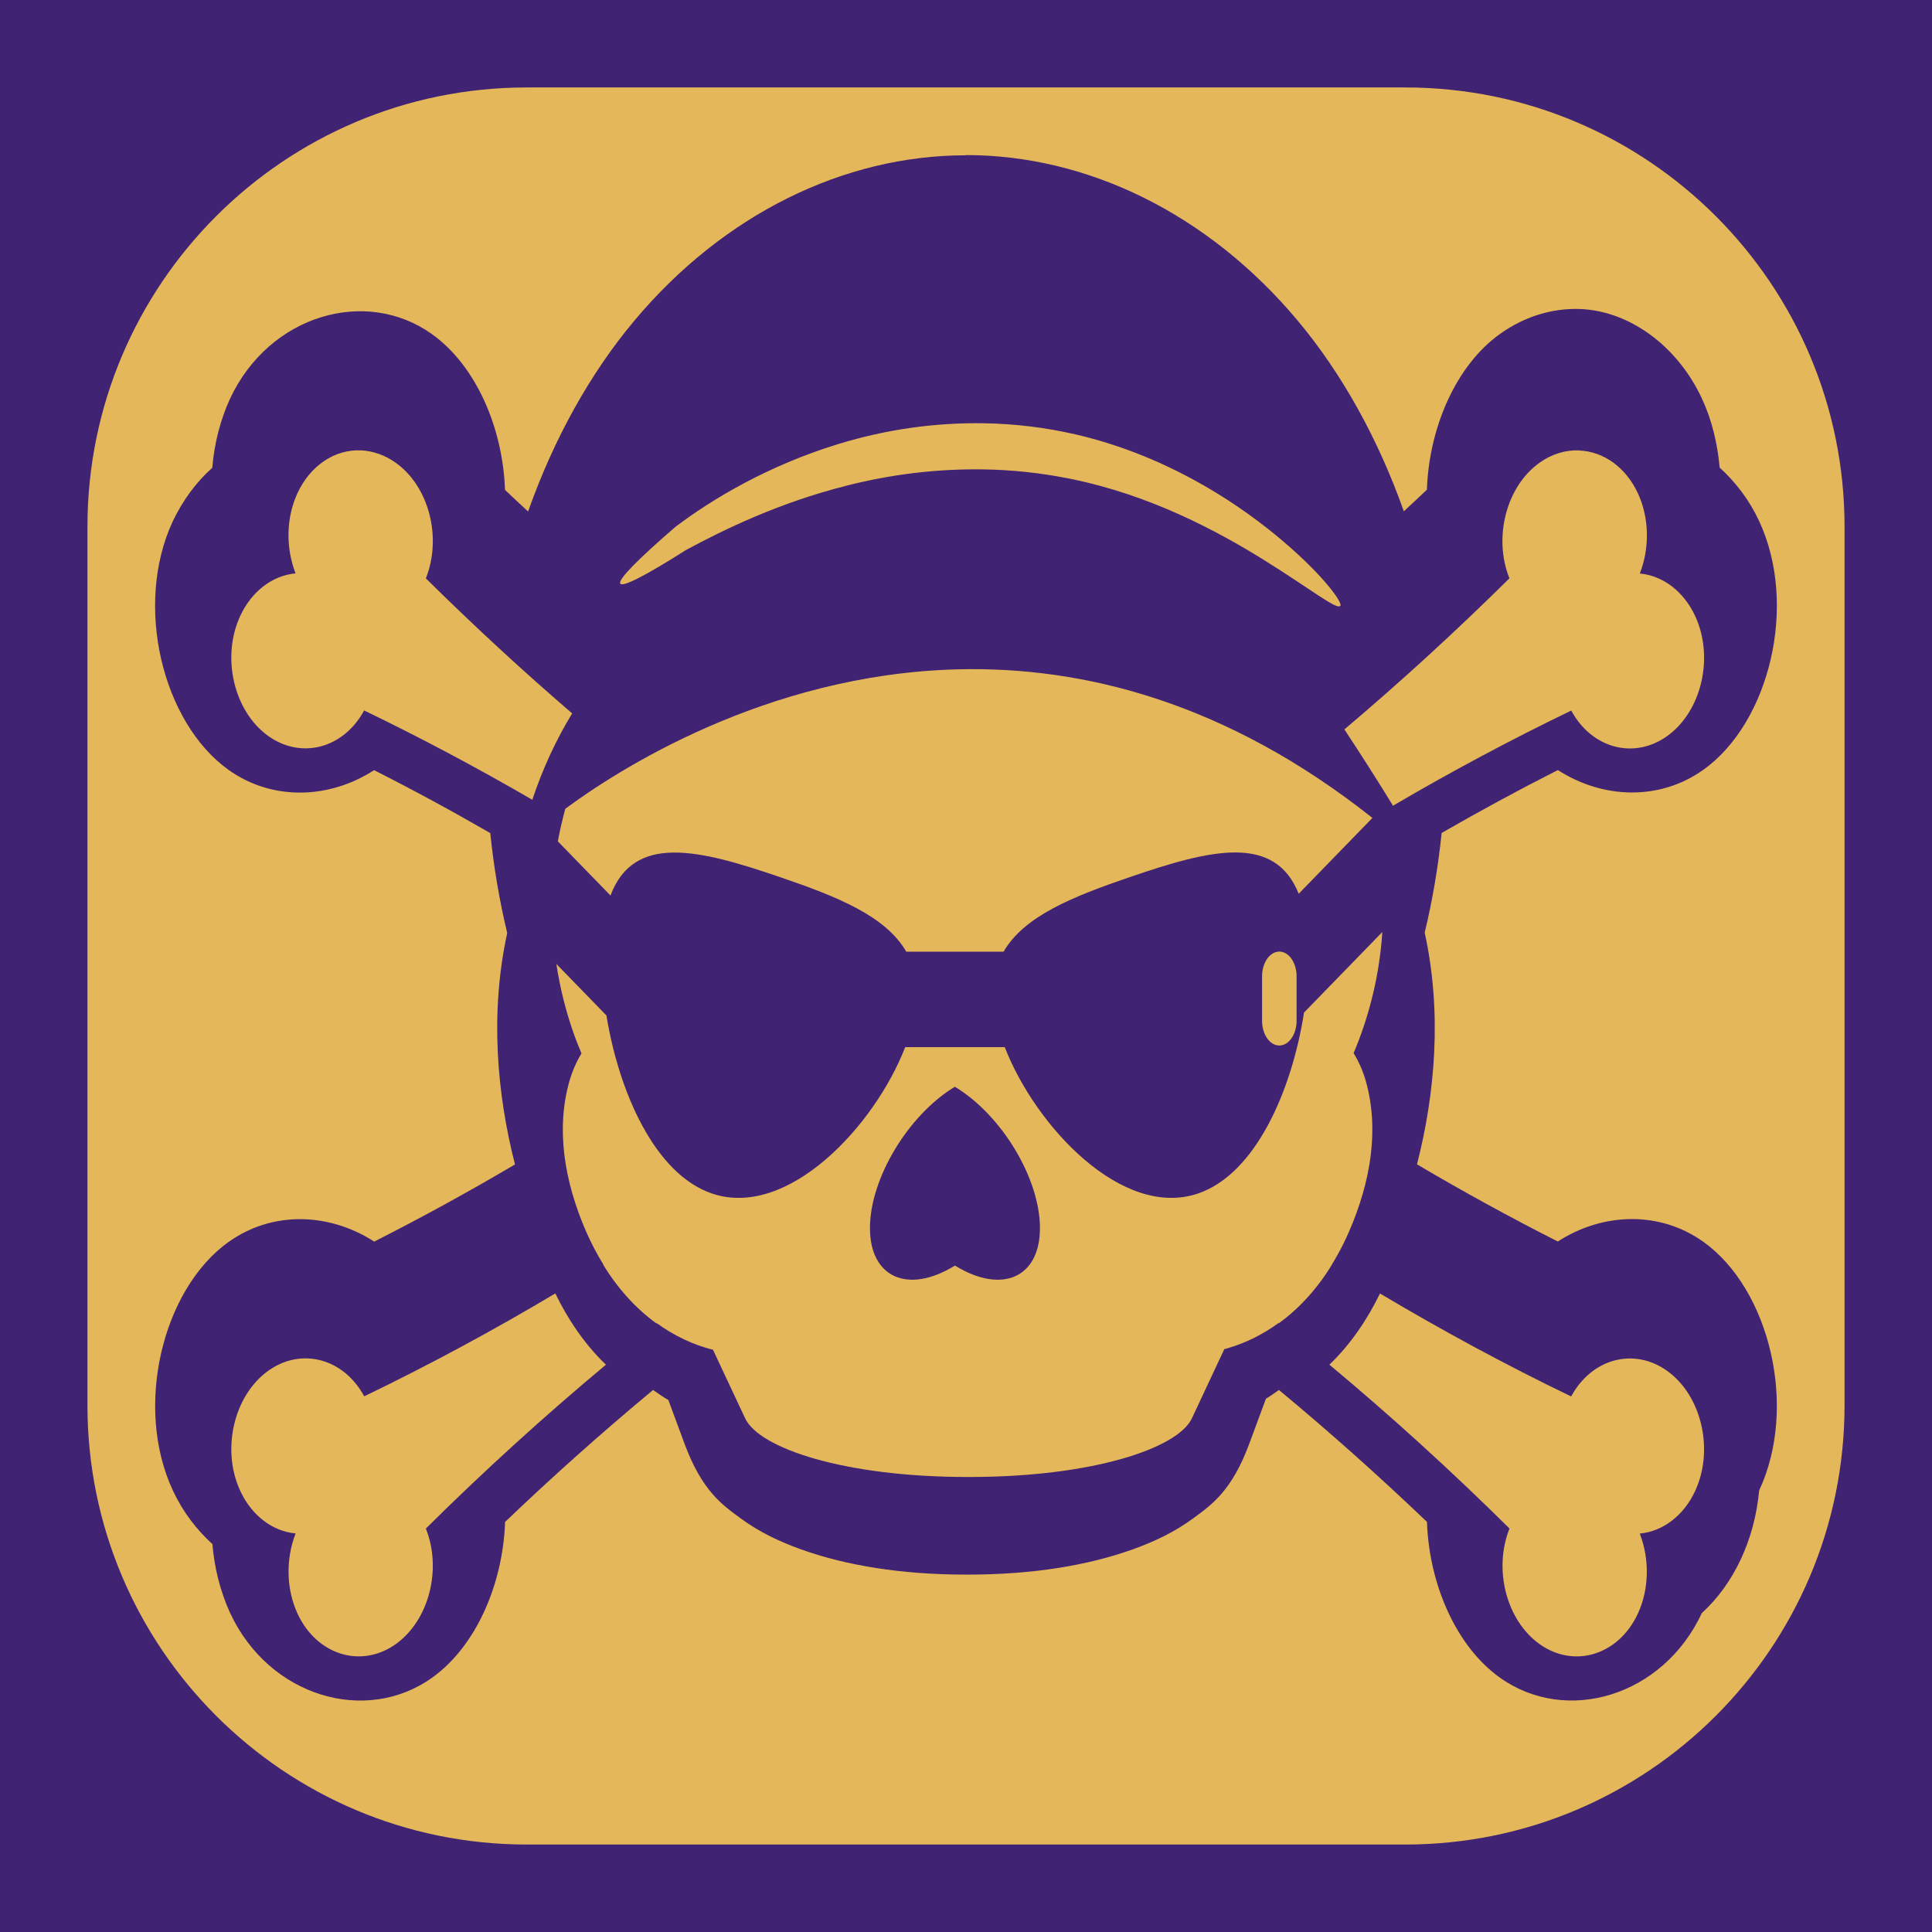
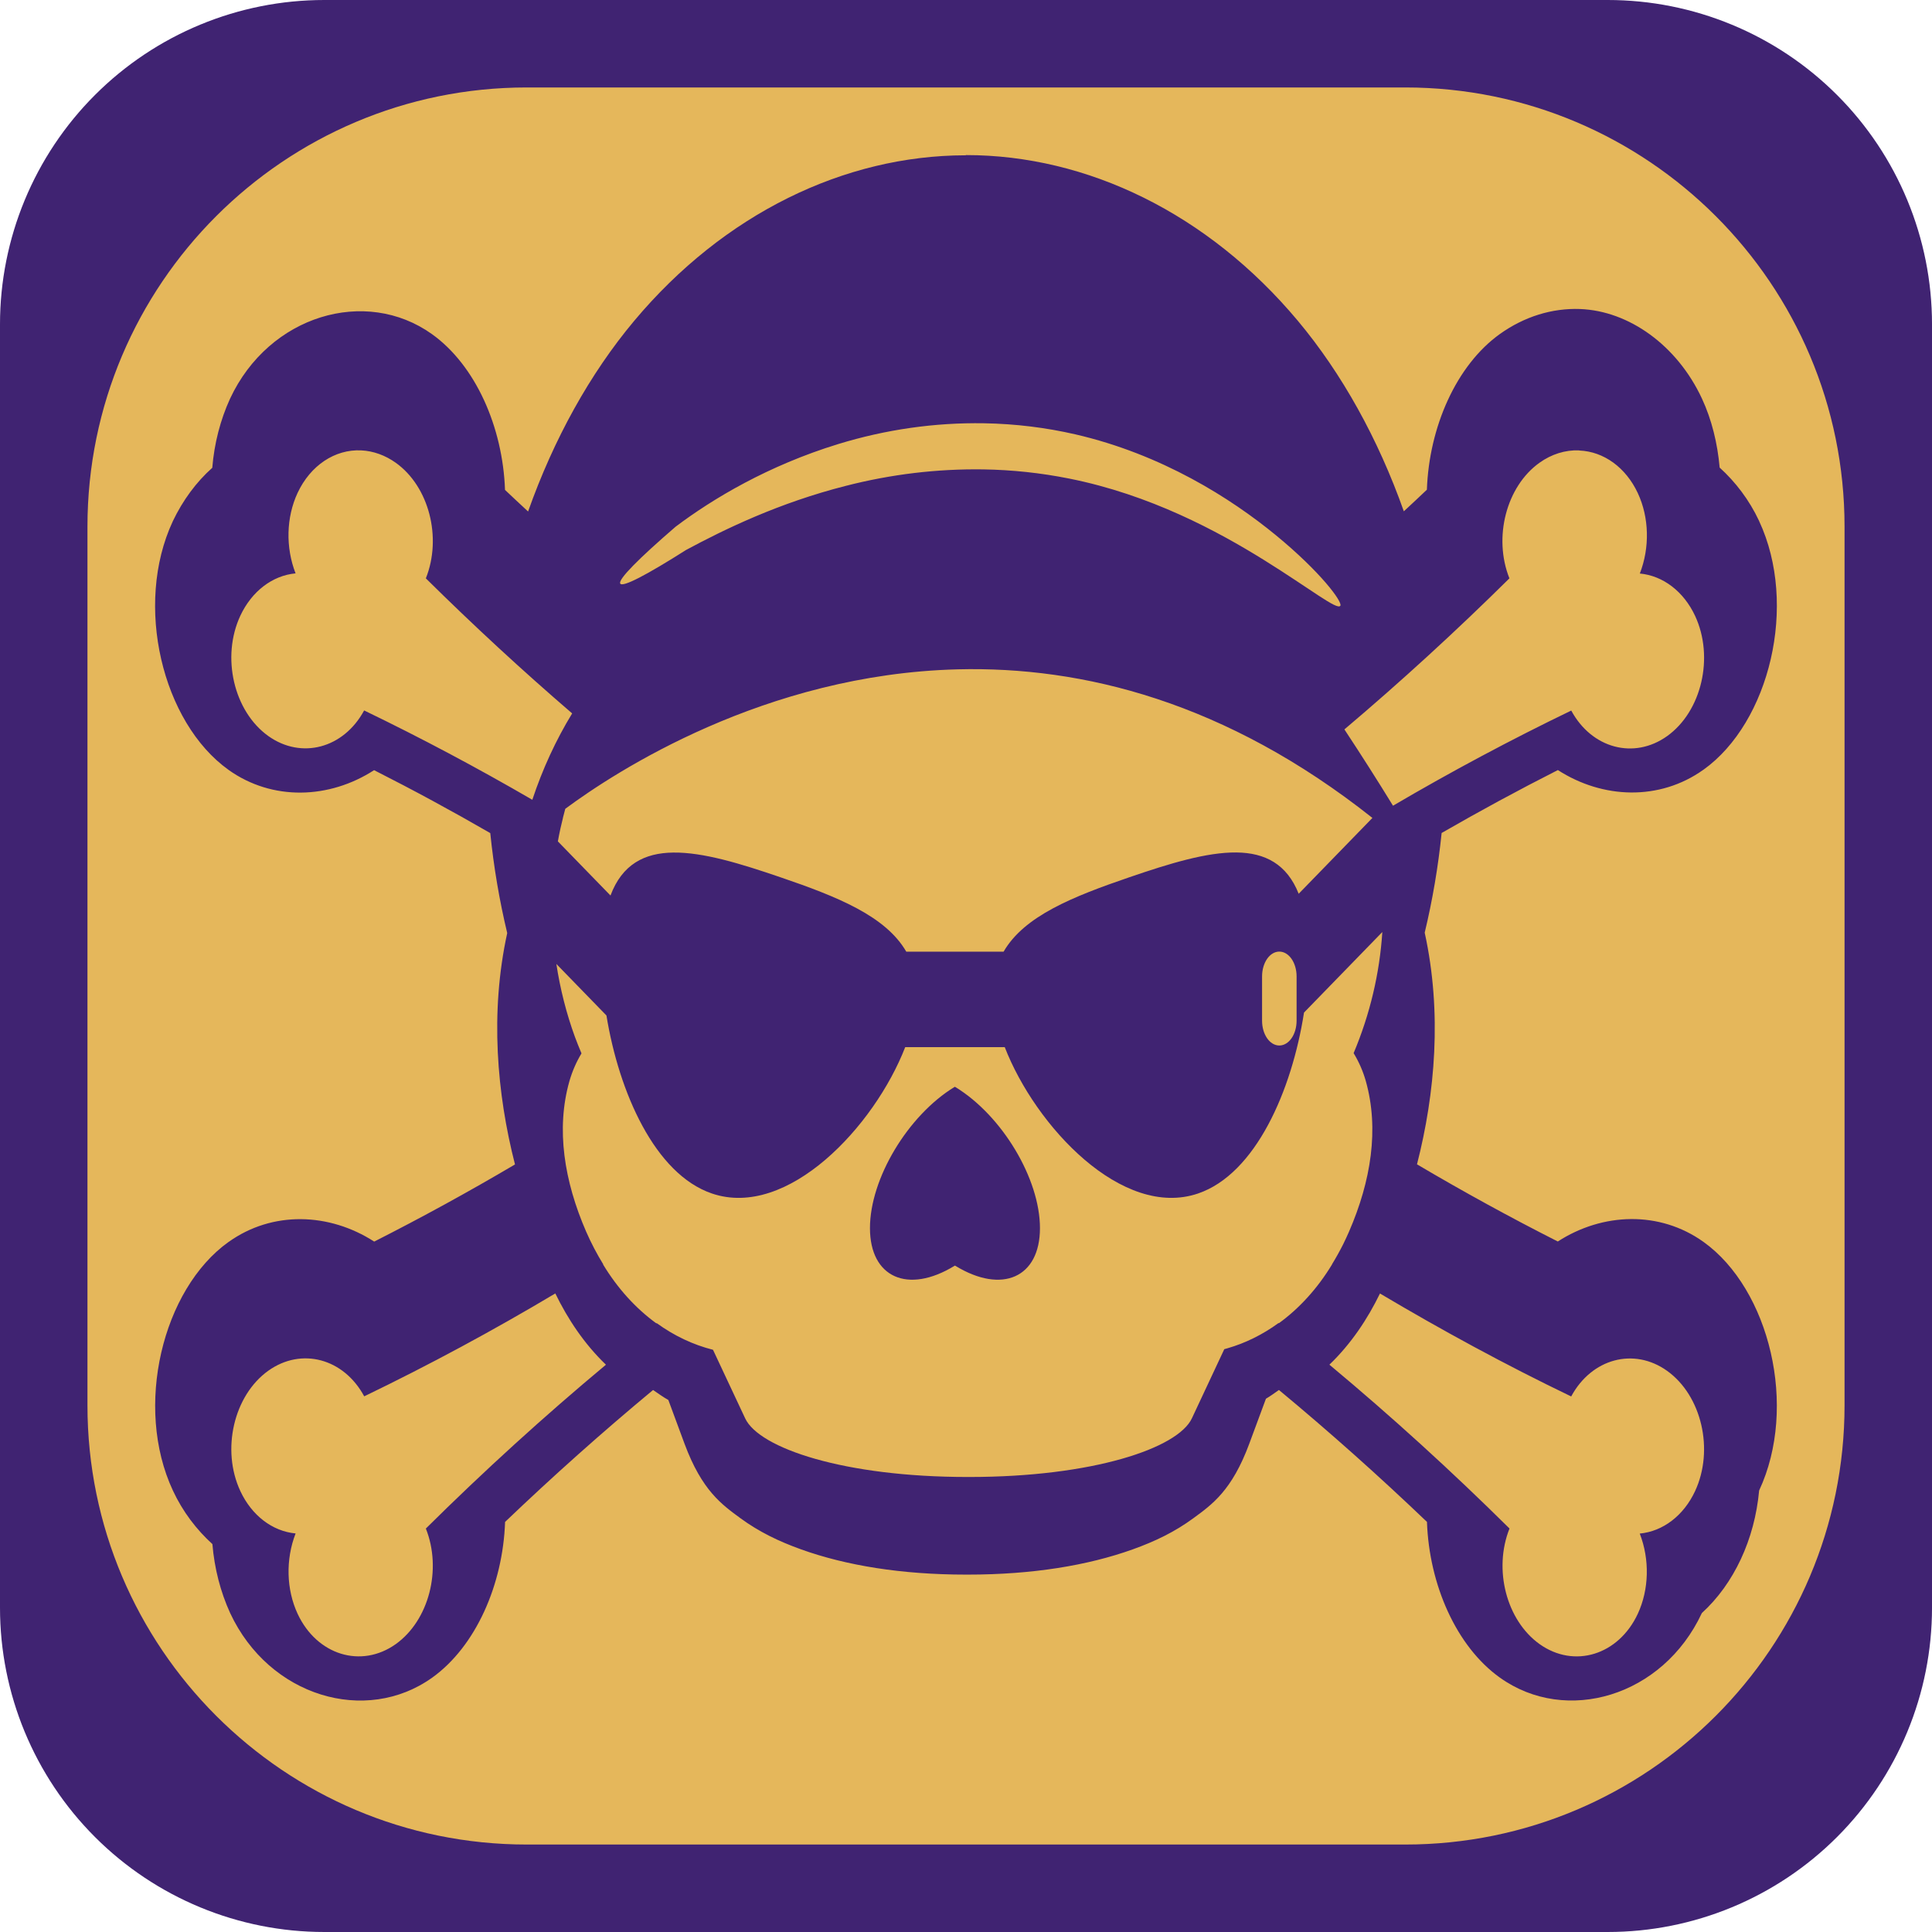
- <svg xmlns="http://www.w3.org/2000/svg" xml:space="preserve" width="64" height="64" style="fill-rule: evenodd; clip-rule: evenodd; stroke-linejoin: round; stroke-miterlimit: 2">
-   <path d="M0 0h112.12v94H0z" style="fill: #402372" transform="scale(.57082 .68085)" />
-   <path d="M112.12 22.656v45.313c0 12.504-12.56 22.656-28.03 22.656H28.03C12.56 90.625 0 80.473 0 67.969V22.656C0 10.152 12.56 0 28.03 0h56.06c15.47 0 28.03 10.152 28.03 22.656ZM56.065 3.488l-.018.009-.038.002c-7.704.01-15.396 3.01-21.128 8.545-2.81 2.711-5.125 6.083-6.764 9.827-.492-.372-.985-.736-1.473-1.114-.14-3.229-1.869-6.421-4.662-8.035-4.227-2.441-10.396-.979-12.884 3.332a9.086 9.086 0 0 0-1.133 3.563 9.084 9.084 0 0 0-2.518 2.755l-.002.005c-2.489 4.309-.669 10.38 3.557 12.819l.006.005c2.794 1.605 6.419 1.506 9.282.011a165.962 165.962 0 0 1 7.414 3.246c.22 1.745.581 3.47 1.081 5.156-1.112 4.113-.659 8.287.496 11.934a174.47 174.47 0 0 1-8.984 3.979c-2.866-1.495-6.495-1.596-9.289.018h-.003c-4.225 2.437-6.045 8.512-3.554 12.82l.002.004c.63 1.093 1.508 2.017 2.52 2.76a9.112 9.112 0 0 0 1.134 3.56c2.49 4.309 8.656 5.771 12.883 3.332l.005-.002c2.789-1.614 4.516-4.807 4.654-8.034a174.233 174.233 0 0 1 9.443-6.804c.324.178.637.363.975.516l1.031 2.253c1.113 2.422 2.38 3.138 3.568 3.844 1.191.705 2.448 1.195 3.88 1.61 2.86.828 6.393 1.299 10.515 1.299h.115c4.124 0 7.652-.471 10.514-1.299 1.43-.414 2.693-.905 3.879-1.61 1.19-.706 2.458-1.421 3.567-3.844l1.063-2.319c.286-.133.556-.298.83-.451a172.81 172.81 0 0 1 9.445 6.804c.139 3.23 1.864 6.42 4.652 8.032l.007.003c4.224 2.439 10.395.978 12.882-3.333a9.113 9.113 0 0 0 3.655-6.322l.002-.002c2.488-4.31.667-10.383-3.559-12.823-2.794-1.611-6.424-1.513-9.29-.017a172.057 172.057 0 0 1-8.985-3.98c1.157-3.652 1.608-7.83.492-11.949a32.224 32.224 0 0 0 1.08-5.141 172.28 172.28 0 0 1 7.417-3.245c2.866 1.493 6.489 1.595 9.281-.014l.007-.002c4.226-2.441 6.047-8.51 3.557-12.821l-.002-.008c-.631-1.089-1.508-2.014-2.519-2.755-.138-1.248-.502-2.47-1.132-3.562l-.002-.004c-1.583-2.744-4.658-4.519-7.779-4.614a9.674 9.674 0 0 0-5.105 1.286c-2.792 1.615-4.522 4.803-4.664 8.034-.487.381-.981.741-1.471 1.114-1.639-3.743-3.956-7.114-6.763-9.826-5.742-5.546-13.452-8.547-21.17-8.547Zm27.242 33.558a139.675 139.675 0 0 0-3.101-3.936 175.157 175.157 0 0 0 10.529-7.791c-1.043-2.111-.197-4.74 1.917-5.961a4.778 4.778 0 0 1 2.53-.64l.012.008c1.563.049 2.973.878 3.735 2.198.725 1.257.773 2.805.128 4.146 1.483.112 2.798.926 3.525 2.181 1.229 2.13.423 4.932-1.787 6.207-2.112 1.217-4.807.635-6.114-1.32a175.217 175.217 0 0 0-11.374 4.908Zm-53.124 1.167c.05-.18.103-.36.159-.54l-.003-.002c.048-.156.098-.311.151-.466 3.212-1.924 12.729-6.939 25.028-7.193 7.976-.165 17.118 1.671 26.466 7.658l.002.011-4.697 3.906c-.754-1.534-2.148-2.113-3.968-2.13-1.906-.017-4.273.568-6.823 1.275-3.641 1.006-6.728 2.006-8.039 3.842h-6.21c-1.31-1.836-4.396-2.836-8.04-3.841-2.547-.704-4.913-1.29-6.823-1.271-1.852.016-3.27.615-4.011 2.215l-3.358-2.792c.05-.225.106-.448.166-.672Zm.746-5.928a19.96 19.96 0 0 0-2.542 4.455 174.765 174.765 0 0 0-10.732-4.608c-1.307 1.955-4.003 2.537-6.116 1.319-2.208-1.277-3.012-4.079-1.782-6.208.727-1.255 2.042-2.069 3.523-2.181-.645-1.342-.598-2.889.127-4.148.819-1.417 2.381-2.261 4.064-2.195.772.03 1.53.251 2.205.64 2.114 1.221 2.959 3.85 1.917 5.96a174.27 174.27 0 0 0 9.336 6.966Zm25.23 39.383c-7.862-.001-13.295-1.479-14.19-3.023l-2.053-3.538a11.711 11.711 0 0 1-3.594-1.375l-.02.013a11.575 11.575 0 0 1-3.4-3.038l.012-.006a13.07 13.07 0 0 1-1.093-1.688c-1.398-2.599-1.935-5.29-1.068-7.76.185-.515.445-.997.772-1.433a17.761 17.761 0 0 1-.421-.854 16.593 16.593 0 0 1-1.183-3.759l3.196 2.658c.798 3.964 3.092 8.177 6.725 9.18 4.83 1.333 10.375-3.457 12.339-7.548h6.351c1.964 4.091 7.509 8.88 12.339 7.548 3.677-1.014 5.987-5.323 6.757-9.33l4.998-4.155c-.173 2.143-.792 4.253-1.832 6.247.341.453.603.941.777 1.438.864 2.473.33 5.164-1.069 7.766-.119.22-.245.441-.38.661-.216.347-.453.691-.71 1.03l.005.003a11.556 11.556 0 0 1-3.393 3.033l-.018-.012a11.647 11.647 0 0 1-3.255 1.302c-.069.017-.138.032-.207.047l-.003.001-2.068 3.568c-.896 1.545-6.331 3.023-14.195 3.024h-.119Zm-.806-20.127-.031.013c-2.978 1.472-5.391 4.73-5.39 7.277 0 2.546 2.413 3.418 5.39 1.949l.035-.015.032.015c2.977 1.469 5.39.598 5.39-1.948 0-2.545-2.412-5.803-5.39-7.272l-.031-.012-.005-.007Zm1.855-34.221c2.02.028 3.968.226 5.826.571 5.534 1.033 9.935 3.304 12.792 5.198 2.885 1.914 4.266 3.449 4.122 3.641-.192.252-1.89-.856-4.871-2.356-2.956-1.483-7.264-3.37-12.441-4.203a37.31 37.31 0 0 0-5.463-.472c-2.95-.035-5.895.25-8.784.85-4.245.871-7.71 2.226-10.189 3.305-2.52 1.292-4.072 1.95-4.205 1.731-.133-.218 1.177-1.285 3.534-2.929 2.377-1.447 5.905-3.153 10.368-4.261a36.69 36.69 0 0 1 9.311-1.075ZM29.854 62.201c.788 1.312 1.845 2.602 3.231 3.676a173.33 173.33 0 0 0-11.492 8.45c1.04 2.11.196 4.736-1.915 5.958-2.209 1.273-5.037.57-6.267-1.559-.724-1.258-.772-2.805-.129-4.146-1.482-.112-2.799-.927-3.525-2.183l-.001-.002c-1.229-2.13-.424-4.932 1.784-6.208 2.115-1.22 4.814-.637 6.12 1.321a172.769 172.769 0 0 0 12.194-5.307Zm49.395 3.674c1.383-1.072 2.439-2.361 3.226-3.671 3.94 1.89 7.987 3.671 12.202 5.31 1.306-1.958 4.005-2.542 6.118-1.322 2.209 1.275 3.015 4.078 1.785 6.209-.726 1.257-2.044 2.072-3.528 2.185.643 1.338.596 2.884-.126 4.14-1.23 2.13-4.06 2.834-6.27 1.559-2.112-1.223-2.956-3.849-1.915-5.96a174.046 174.046 0 0 0-11.492-8.45ZM76.053 44.57c.61 0 1.102.571 1.102 1.28v2.283c0 .71-.492 1.28-1.102 1.28-.611 0-1.101-.57-1.101-1.28v-2.282c0-.709.49-1.281 1.101-1.281Z" style="fill: #e5b75b" transform="matrix(.51914 0 0 .64227 2.897 2.897)" />
+ <svg xmlns="http://www.w3.org/2000/svg" version="1.1" width="180" height="180">
+   <svg xml:space="preserve" style="fill-rule:evenodd;clip-rule:evenodd;stroke-linejoin:round;stroke-miterlimit:2" viewBox="0 0 180 180">
+     <path d="M0 15.777C0 11.593 1.983 7.58 5.512 4.621 9.041 1.662 13.827 0 18.818 0h74.484c4.991 0 9.777 1.662 13.306 4.621 3.529 2.959 5.512 6.972 5.512 11.156v62.446c0 4.184-1.983 8.197-5.512 11.156C103.079 92.338 98.293 94 93.302 94H18.818c-4.991 0-9.777-1.662-13.306-4.621C1.983 86.42 0 82.407 0 78.223V15.777Z" style="fill:#402372" transform="scale(1.60543 1.91489)" />
+     <path d="M112.12 22.656v45.313c0 12.504-12.56 22.656-28.03 22.656H28.03C12.56 90.625 0 80.473 0 67.969V22.656C0 10.152 12.56 0 28.03 0h56.06c15.47 0 28.03 10.152 28.03 22.656ZM56.065 3.488l-.018.009-.038.002c-7.704.01-15.396 3.01-21.128 8.545-2.81 2.711-5.125 6.083-6.764 9.827-.492-.372-.985-.736-1.473-1.114-.14-3.229-1.869-6.421-4.662-8.035-4.227-2.441-10.396-.979-12.884 3.332a9.086 9.086 0 0 0-1.133 3.563 9.084 9.084 0 0 0-2.518 2.755l-.002.005c-2.489 4.309-.669 10.38 3.557 12.819l.006.005c2.794 1.605 6.419 1.506 9.282.011a166.98 166.98 0 0 1 7.414 3.246c.22 1.745.581 3.47 1.081 5.156-1.112 4.113-.659 8.287.496 11.934a175.339 175.339 0 0 1-8.984 3.979c-2.866-1.495-6.495-1.596-9.289.018h-.003c-4.225 2.437-6.045 8.512-3.554 12.82l.002.004c.63 1.093 1.508 2.017 2.52 2.76a9.112 9.112 0 0 0 1.134 3.56c2.49 4.309 8.656 5.771 12.883 3.332l.005-.002c2.789-1.614 4.516-4.807 4.654-8.034a173.69 173.69 0 0 1 9.443-6.804c.324.178.637.363.975.516l1.031 2.253c1.113 2.422 2.38 3.138 3.568 3.844 1.191.705 2.448 1.195 3.88 1.61 2.86.828 6.393 1.299 10.515 1.299h.115c4.124 0 7.652-.471 10.514-1.299 1.43-.414 2.693-.905 3.879-1.61 1.19-.706 2.458-1.421 3.567-3.844l1.063-2.319c.286-.133.556-.298.83-.451a172.81 172.81 0 0 1 9.445 6.804c.139 3.23 1.864 6.42 4.652 8.032l.007.003c4.224 2.439 10.395.978 12.882-3.333a9.12 9.12 0 0 0 3.655-6.322l.002-.002c2.488-4.31.667-10.383-3.559-12.823-2.794-1.611-6.424-1.513-9.29-.017a172.057 172.057 0 0 1-8.985-3.98c1.157-3.652 1.608-7.83.492-11.949a32.2 32.2 0 0 0 1.08-5.141c2.447-1.14 4.92-2.222 7.417-3.245 2.866 1.493 6.489 1.595 9.281-.014l.007-.002c4.226-2.441 6.047-8.51 3.557-12.821l-.002-.008c-.631-1.089-1.508-2.014-2.519-2.755-.138-1.248-.502-2.47-1.132-3.562l-.002-.004c-1.583-2.744-4.658-4.519-7.779-4.614a9.681 9.681 0 0 0-5.105 1.286c-2.792 1.615-4.522 4.803-4.664 8.034-.487.381-.981.741-1.471 1.114-1.639-3.743-3.956-7.114-6.763-9.826-5.742-5.546-13.452-8.547-21.17-8.547Zm27.242 33.558a139.93 139.93 0 0 0-3.101-3.936 175.157 175.157 0 0 0 10.529-7.791c-1.043-2.111-.197-4.74 1.917-5.961a4.773 4.773 0 0 1 2.53-.64l.012.008c1.563.049 2.973.878 3.735 2.198.725 1.257.773 2.805.128 4.146 1.483.112 2.798.926 3.525 2.181 1.229 2.13.423 4.932-1.787 6.207-2.112 1.217-4.807.635-6.114-1.32a174.668 174.668 0 0 0-11.374 4.908Zm-53.124 1.167c.05-.18.103-.36.159-.54l-.003-.002c.048-.156.098-.311.151-.466 3.212-1.924 12.729-6.939 25.028-7.193 7.976-.165 17.118 1.671 26.466 7.658l.002.011-4.697 3.906c-.754-1.534-2.148-2.113-3.968-2.13-1.906-.017-4.273.568-6.823 1.275-3.641 1.006-6.728 2.006-8.039 3.842h-6.21c-1.31-1.836-4.396-2.836-8.04-3.841-2.547-.704-4.913-1.29-6.823-1.271-1.852.016-3.27.615-4.011 2.215l-3.358-2.792c.05-.225.106-.448.166-.672Zm.746-5.928a19.96 19.96 0 0 0-2.542 4.455 174.765 174.765 0 0 0-10.732-4.608c-1.307 1.955-4.003 2.537-6.116 1.319-2.208-1.277-3.012-4.079-1.782-6.208.727-1.255 2.042-2.069 3.523-2.181-.645-1.342-.598-2.889.127-4.148.819-1.417 2.381-2.261 4.064-2.195.772.03 1.53.251 2.205.64 2.114 1.221 2.959 3.85 1.917 5.96a174.407 174.407 0 0 0 9.336 6.966Zm25.23 39.383c-7.862-.001-13.295-1.479-14.19-3.023l-2.053-3.538a11.716 11.716 0 0 1-3.594-1.375l-.02.013a11.571 11.571 0 0 1-3.4-3.038l.012-.006a13.048 13.048 0 0 1-1.093-1.688c-1.398-2.599-1.935-5.29-1.068-7.76.185-.515.445-.997.772-1.433a18.263 18.263 0 0 1-.421-.854 16.64 16.64 0 0 1-1.183-3.759l3.196 2.658c.798 3.964 3.092 8.177 6.725 9.18 4.83 1.333 10.375-3.457 12.339-7.548h6.351c1.964 4.091 7.509 8.88 12.339 7.548 3.677-1.014 5.987-5.323 6.757-9.33l4.998-4.155c-.173 2.143-.792 4.253-1.832 6.247.341.453.603.941.777 1.438.864 2.473.33 5.164-1.069 7.766-.119.22-.245.441-.38.661-.216.347-.453.691-.71 1.03l.005.003a11.555 11.555 0 0 1-3.393 3.033l-.018-.012a11.623 11.623 0 0 1-3.255 1.302c-.069.017-.138.032-.207.047l-.003.001-2.068 3.568c-.896 1.545-6.331 3.023-14.195 3.024h-.119Zm-.806-20.127-.031.013c-2.978 1.472-5.391 4.73-5.39 7.277 0 2.546 2.413 3.418 5.39 1.949l.035-.015.032.015c2.977 1.469 5.39.598 5.39-1.948 0-2.545-2.412-5.803-5.39-7.272l-.031-.012-.005-.007Zm1.855-34.221c2.02.028 3.968.226 5.826.571 5.534 1.033 9.935 3.304 12.792 5.198 2.885 1.914 4.266 3.449 4.122 3.641-.192.252-1.89-.856-4.871-2.356-2.956-1.483-7.264-3.37-12.441-4.203a37.31 37.31 0 0 0-5.463-.472c-2.95-.035-5.895.25-8.784.85-4.245.871-7.71 2.226-10.189 3.305-2.52 1.292-4.072 1.95-4.205 1.731-.133-.218 1.177-1.285 3.534-2.929 2.377-1.447 5.905-3.153 10.368-4.261a36.695 36.695 0 0 1 9.311-1.075ZM29.854 62.201c.788 1.312 1.845 2.602 3.231 3.676a173.438 173.438 0 0 0-11.492 8.45c1.04 2.11.196 4.736-1.915 5.958-2.209 1.273-5.037.57-6.267-1.559-.724-1.258-.772-2.805-.129-4.146-1.482-.112-2.799-.927-3.525-2.183l-.001-.002c-1.229-2.13-.424-4.932 1.784-6.208 2.115-1.22 4.814-.637 6.12 1.321a172.809 172.809 0 0 0 12.194-5.307Zm49.395 3.674c1.383-1.072 2.439-2.361 3.226-3.671 3.94 1.89 7.987 3.671 12.202 5.31 1.306-1.958 4.005-2.542 6.118-1.322 2.209 1.275 3.015 4.078 1.785 6.209-.726 1.257-2.044 2.072-3.528 2.185.643 1.338.596 2.884-.126 4.14-1.23 2.13-4.06 2.834-6.27 1.559-2.112-1.223-2.956-3.849-1.915-5.96a173.438 173.438 0 0 0-11.492-8.45ZM76.053 44.57c.61 0 1.102.571 1.102 1.28v2.283c0 .71-.492 1.28-1.102 1.28-.611 0-1.101-.57-1.101-1.28v-2.282c0-.709.49-1.281 1.101-1.281Z" style="fill:#e5b75b" transform="matrix(1.46008 0 0 1.80638 8.148 8.148)" />
+   </svg>
+   <style>@media (prefers-color-scheme: light) { :root { filter: none; } }
+ @media (prefers-color-scheme: dark) { :root { filter: none; } }
+ </style>
</svg>
